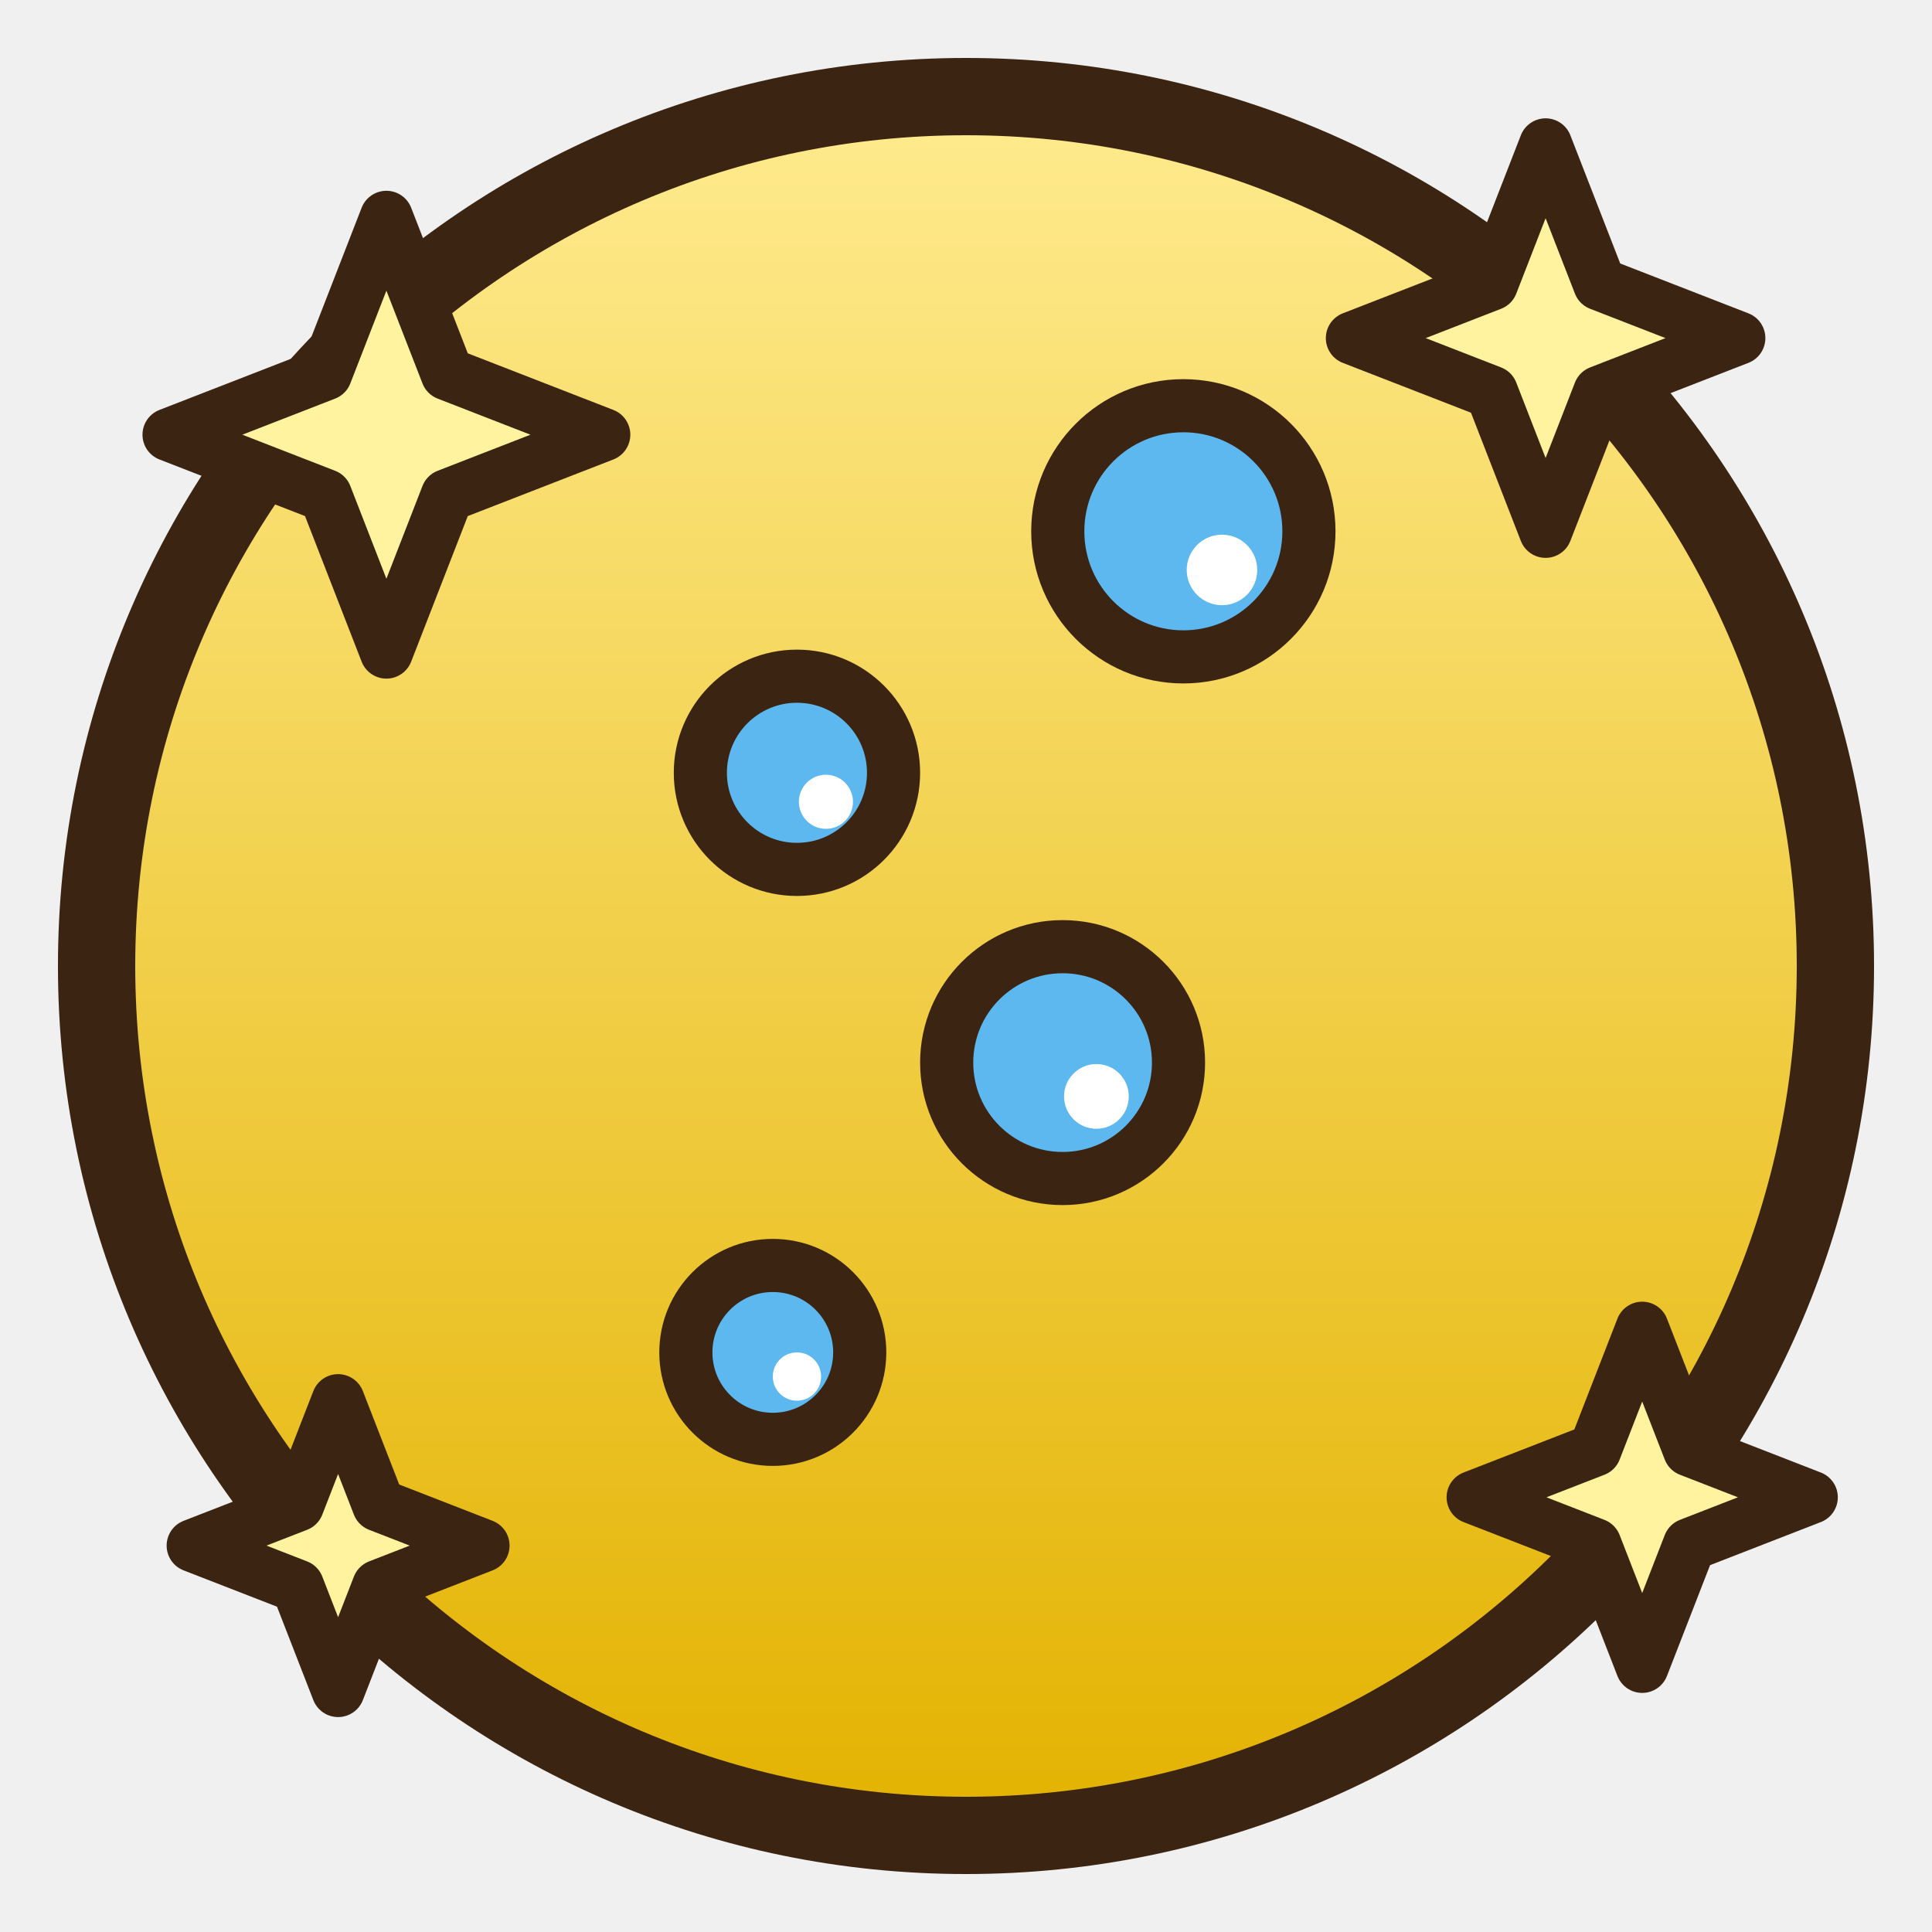
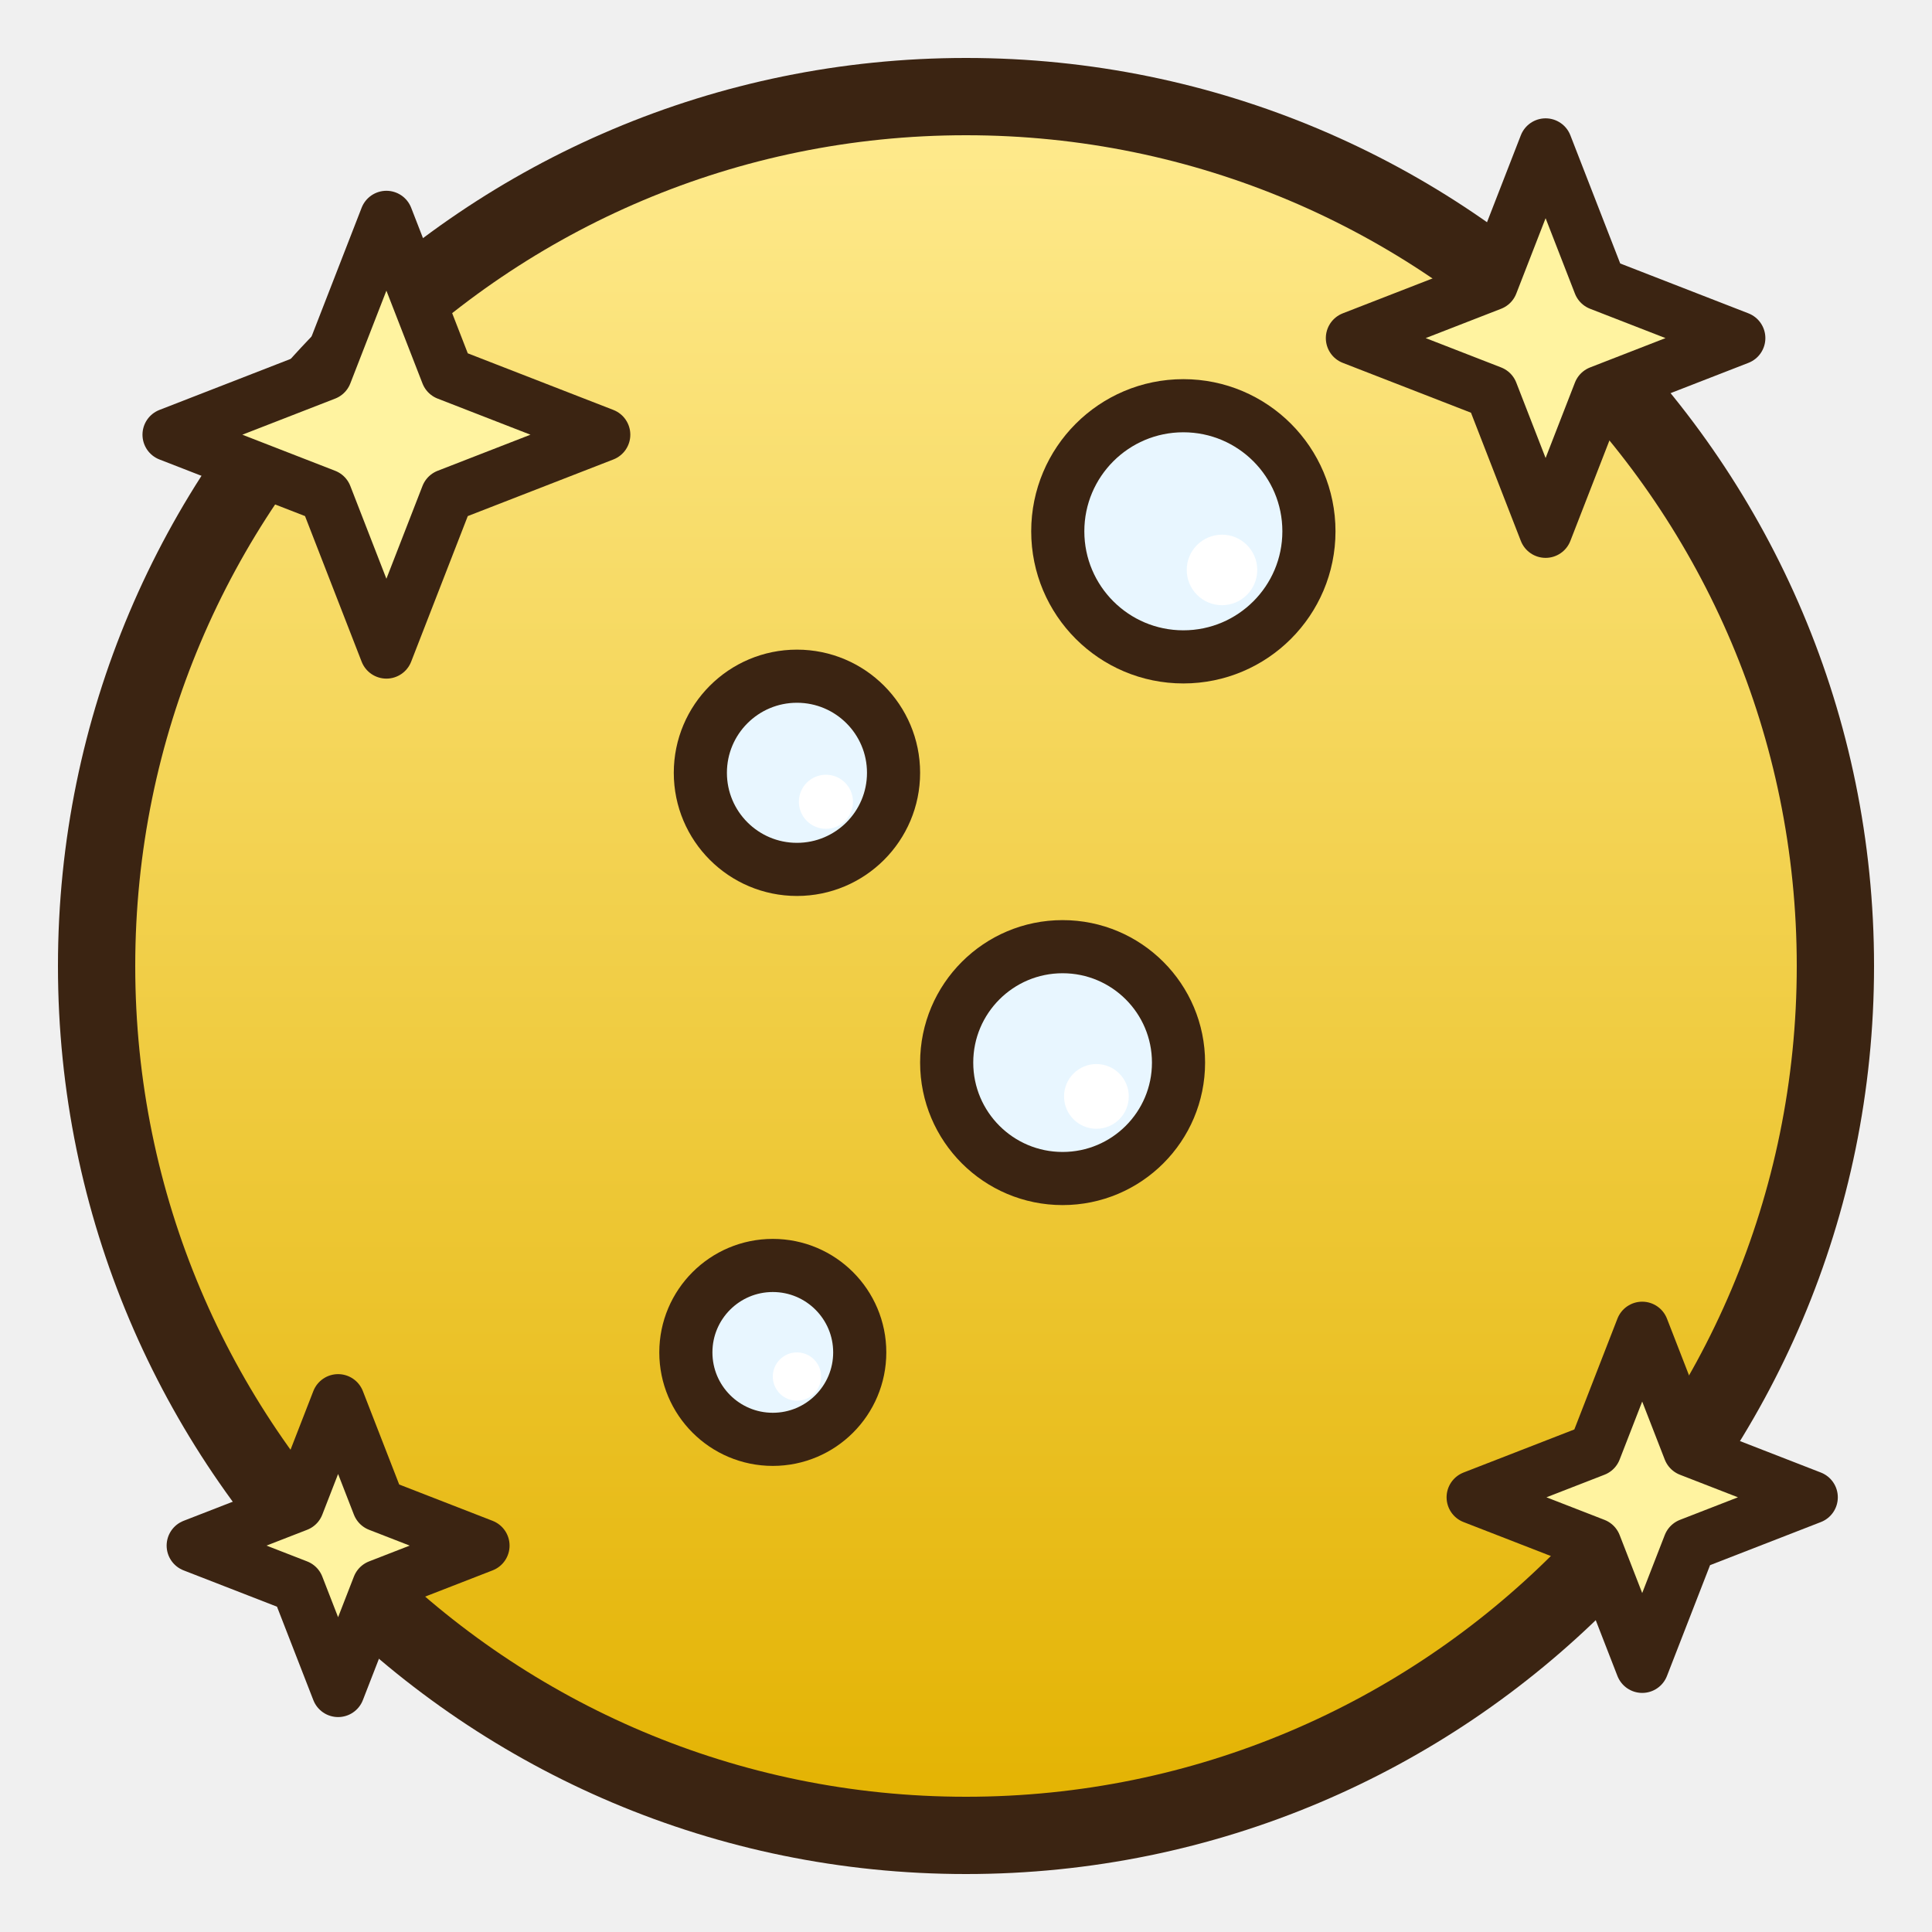
<svg xmlns="http://www.w3.org/2000/svg" width="40" height="40" viewBox="0 0 40 40" role="img" aria-labelledby="title">
  <defs>
    <linearGradient id="gK" x1="0" y1="0" x2="0" y2="1">
      <stop offset="0" stop-color="#FFEB8F" />
      <stop offset="1" stop-color="#E3B200" />
    </linearGradient>
  </defs>
  <g>
    <animate attributeName="opacity" values="1;0.35;1" keyTimes="0;0.5;1" calcMode="spline" keySplines="0.45 0 0.55 1;0.45 0 0.55 1" dur="1.4s" repeatCount="indefinite" />
    <circle cx="20" cy="20" r="18" fill="url(#gK)" stroke="#3B2412" stroke-width="1.6" />
  </g>
  <g transform="rotate(180 20 20)">
    <g opacity="1">
      <animate attributeName="opacity" values="0;1;1;0" keyTimes="0;0.15;0.75;1" dur="4.8s" begin="0.00s" repeatCount="indefinite" />
      <animateTransform attributeName="transform" type="translate" values="0 8;0 -8" dur="4.8s" begin="0.00s" repeatCount="indefinite" />
-       <circle cx="15.5" cy="29" r="2.6" fill="#5DB8F0" stroke="#3B2412" stroke-width="1.1" />
+       <circle cx="15.5" cy="29" r="2.6" fill="#E8F6FF" stroke="#3B2412" stroke-width="1.1" />
      <circle cx="14.7" cy="28.2" r="0.73" fill="#FFFFFF" />
    </g>
    <g opacity="1">
      <animate attributeName="opacity" values="0;1;1;0" keyTimes="0;0.15;0.75;1" dur="4.8s" begin="1.20s" repeatCount="indefinite" />
      <animateTransform attributeName="transform" type="translate" values="0 8;0 -8" dur="4.8s" begin="1.20s" repeatCount="indefinite" />
-       <circle cx="23.5" cy="24" r="2.0" fill="#5DB8F0" stroke="#3B2412" stroke-width="1.1" />
+       <circle cx="23.5" cy="24" r="2.0" fill="#E8F6FF" stroke="#3B2412" stroke-width="1.1" />
      <circle cx="22.9" cy="23.4" r="0.56" fill="#FFFFFF" />
    </g>
    <g opacity="1">
      <animate attributeName="opacity" values="0;1;1;0" keyTimes="0;0.15;0.75;1" dur="4.8s" begin="2.40s" repeatCount="indefinite" />
      <animateTransform attributeName="transform" type="translate" values="0 8;0 -8" dur="4.8s" begin="2.40s" repeatCount="indefinite" />
-       <circle cx="18" cy="18" r="2.4" fill="#5DB8F0" stroke="#3B2412" stroke-width="1.1" />
+       <circle cx="18" cy="18" r="2.4" fill="#E8F6FF" stroke="#3B2412" stroke-width="1.1" />
      <circle cx="17.3" cy="17.3" r="0.67" fill="#FFFFFF" />
    </g>
    <g opacity="1">
      <animate attributeName="opacity" values="0;1;1;0" keyTimes="0;0.15;0.75;1" dur="4.8s" begin="3.60s" repeatCount="indefinite" />
      <animateTransform attributeName="transform" type="translate" values="0 8;0 -8" dur="4.8s" begin="3.60s" repeatCount="indefinite" />
-       <circle cx="24" cy="12" r="1.8" fill="#5DB8F0" stroke="#3B2412" stroke-width="1.1" />
+       <circle cx="24" cy="12" r="1.8" fill="#E8F6FF" stroke="#3B2412" stroke-width="1.1" />
      <circle cx="23.5" cy="11.5" r="0.50" fill="#FFFFFF" />
    </g>
  </g>
  <path d="M8,4.5 L9.26,7.74 L12.5,9 L9.26,10.26 L8,13.5 L6.74,10.26 L3.5,9 L6.74,7.74 Z" fill="#FFF3A0" stroke="#3B2412" stroke-width="1.1" stroke-linejoin="round">
    <animate attributeName="opacity" values="0.15;1;0.15" dur="1.2s" begin="0s" repeatCount="indefinite" />
  </path>
  <path d="M32,3 L33.12,5.88 L36,7 L33.12,8.12 L32,11 L30.88,8.12 L28,7 L30.88,5.88 Z" fill="#FFF3A0" stroke="#3B2412" stroke-width="1.1" stroke-linejoin="round">
    <animate attributeName="opacity" values="0.15;1;0.15" dur="1.2s" begin="0.4s" repeatCount="indefinite" />
  </path>
  <path d="M34,27.5 L34.98,30.02 L37.5,31 L34.98,31.98 L34,34.5 L33.02,31.98 L30.5,31 L33.02,30.02 Z" fill="#FFF3A0" stroke="#3B2412" stroke-width="1.1" stroke-linejoin="round">
    <animate attributeName="opacity" values="0.15;1;0.15" dur="1.2s" begin="0.8s" repeatCount="indefinite" />
  </path>
  <path d="M7,29 L7.84,31.16 L10,32 L7.84,32.84 L7,35 L6.16,32.84 L4,32 L6.16,31.16 Z" fill="#FFF3A0" stroke="#3B2412" stroke-width="1.1" stroke-linejoin="round">
    <animate attributeName="opacity" values="0.15;1;0.15" dur="1.2s" begin="0.2s" repeatCount="indefinite" />
  </path>
</svg>
